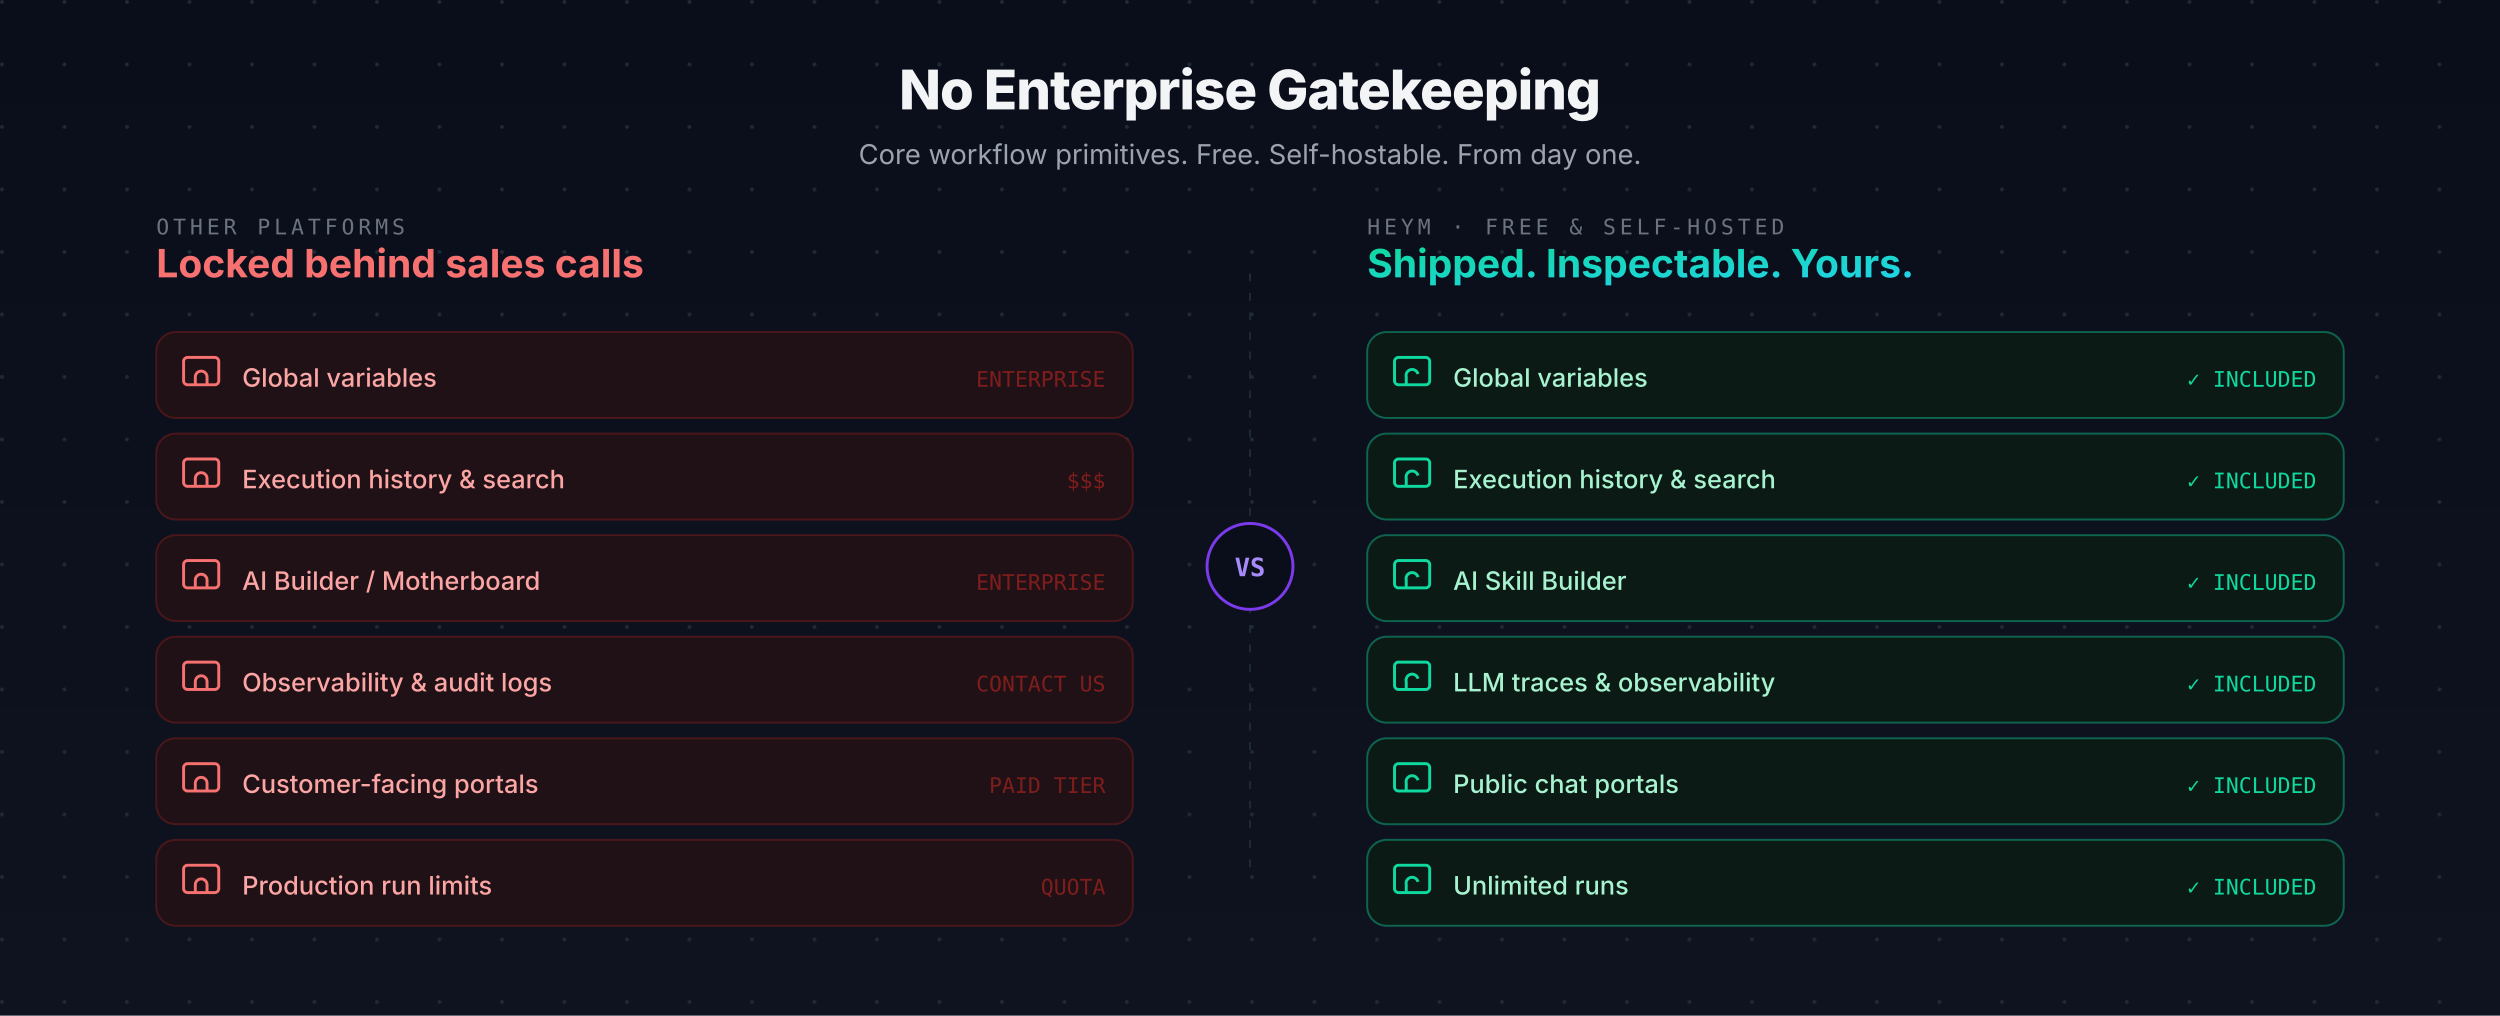
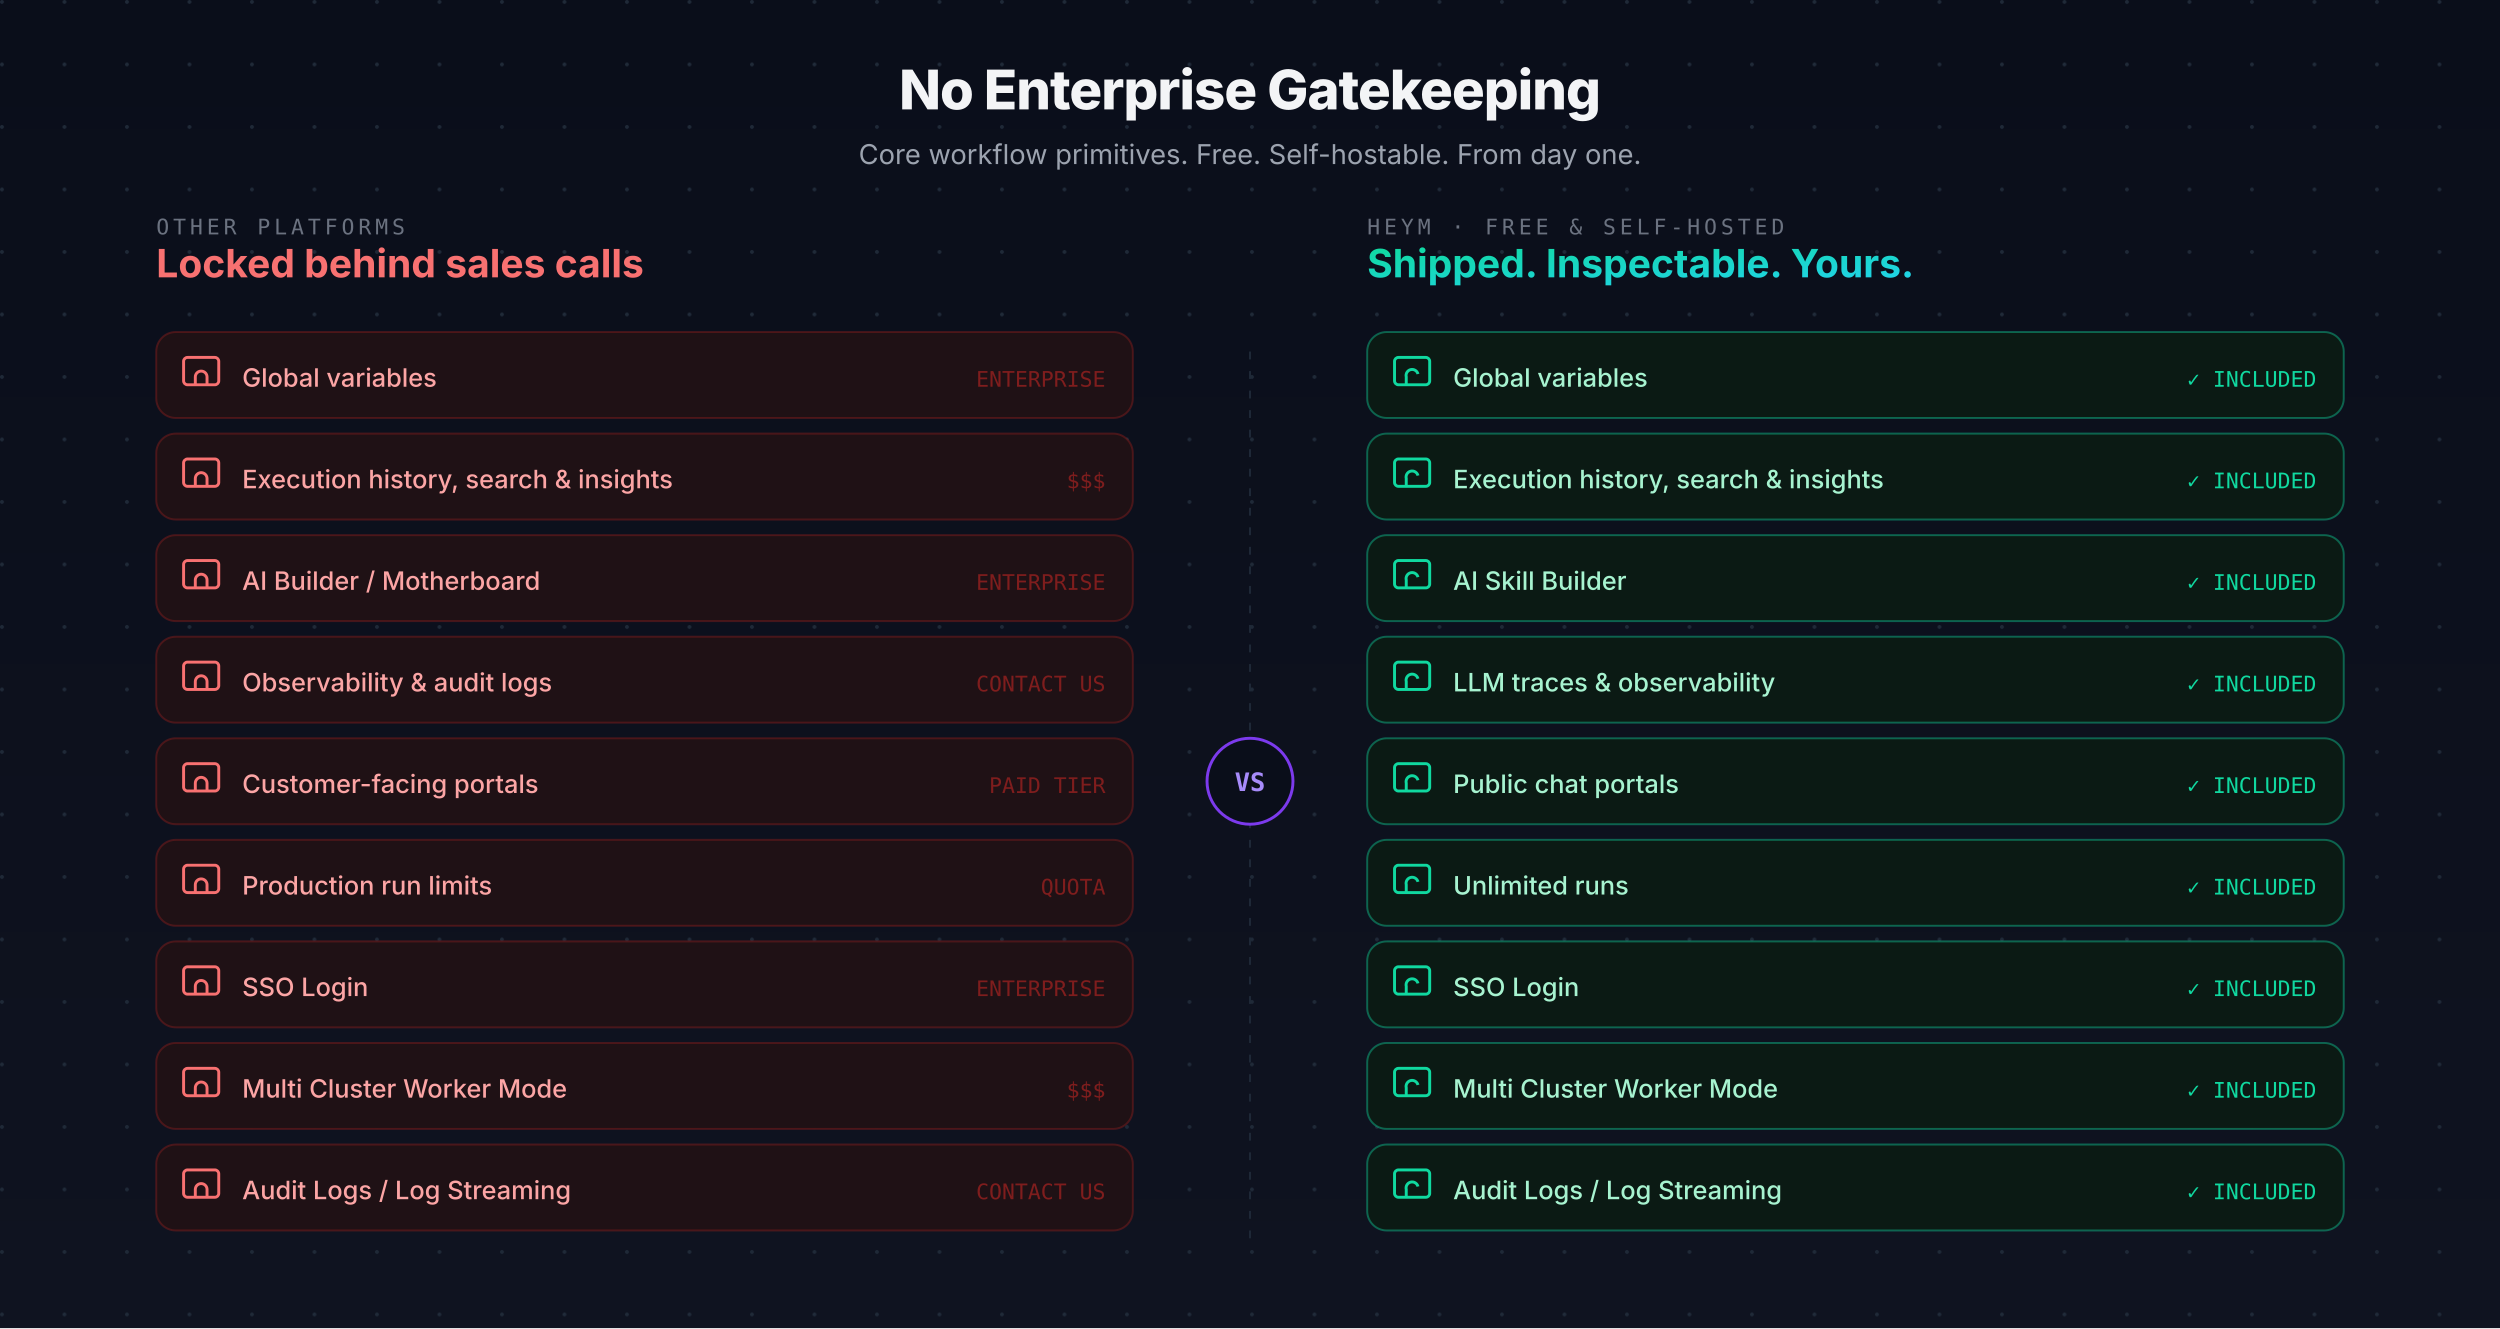
- <svg xmlns="http://www.w3.org/2000/svg" viewBox="0 0 1280 520" width="1280" height="520" fill="none" font-family="Inter, system-ui, sans-serif">
+ <svg xmlns="http://www.w3.org/2000/svg" viewBox="0 0 1280 680" width="1280" height="680" fill="none" font-family="Inter, system-ui, sans-serif">
  <defs>
    <style>
-       .ng-pulse { opacity: 0; animation: ngPulse 4.8s ease-in-out infinite; }
+       .ng-pulse { opacity: 0; animation: ngPulse 6.2s ease-in-out infinite; }
      .ng-d0 { animation-delay: 0s; }
-       .ng-d1 { animation-delay: 0.45s; }
-       .ng-d2 { animation-delay: 0.9s; }
-       .ng-d3 { animation-delay: 1.35s; }
-       .ng-d4 { animation-delay: 1.8s; }
-       .ng-d5 { animation-delay: 2.25s; }
+       .ng-d1 { animation-delay: 0.4s; }
+       .ng-d2 { animation-delay: 0.8s; }
+       .ng-d3 { animation-delay: 1.2s; }
+       .ng-d4 { animation-delay: 1.6s; }
+       .ng-d5 { animation-delay: 2s; }
+       .ng-d6 { animation-delay: 2.4s; }
+       .ng-d7 { animation-delay: 2.8s; }
+       .ng-d8 { animation-delay: 3.2s; }
      @keyframes ngPulse {
-         0%, 20%, 100% { opacity: 0; transform: scale(1); }
-         30% { opacity: 0.9; transform: scale(1.01); }
-         48% { opacity: 0; transform: scale(1.03); }
+         0%, 18%, 100% { opacity: 0; transform: scale(1); }
+         28% { opacity: 0.9; transform: scale(1.01); }
+         44% { opacity: 0; transform: scale(1.03); }
      }
    </style>
    <linearGradient id="ng-bg" x1="0" y1="0" x2="0" y2="1">
      <stop offset="0%" stop-color="#0A0E1A" />
      <stop offset="100%" stop-color="#0F1320" />
    </linearGradient>
    <pattern id="ng-grid" width="32" height="32" patternUnits="userSpaceOnUse">
      <circle cx="1" cy="1" r="1" fill="#1F2937" />
    </pattern>
    <linearGradient id="ng-heym-grad" x1="0" y1="0" x2="1" y2="1">
      <stop offset="0%" stop-color="#10D9A0" />
      <stop offset="100%" stop-color="#22D3EE" />
    </linearGradient>
    <filter id="ng-glow">
      <feGaussianBlur stdDeviation="3" />
      <feMerge>
        <feMergeNode />
        <feMergeNode in="SourceGraphic" />
      </feMerge>
    </filter>
  </defs>
-   <rect width="1280" height="520" fill="url(#ng-bg)" />
-   <rect width="1280" height="520" fill="url(#ng-grid)" />
+   <rect width="1280" height="680" fill="url(#ng-bg)" />
+   <rect width="1280" height="680" fill="url(#ng-grid)" />
  <text x="640" y="56" text-anchor="middle" font-size="28" font-weight="800" fill="#F3F4F6" letter-spacing="-0.5">No Enterprise Gatekeeping</text>
  <text x="640" y="84" text-anchor="middle" font-size="14" fill="#9CA3AF">Core workflow primitives. Free. Self-hostable. From day one.</text>
  <g transform="translate(80, 120)">
    <text x="0" y="0" font-size="11" font-family="'JetBrains Mono', monospace" fill="#6B7280" letter-spacing="2">OTHER PLATFORMS</text>
    <text x="0" y="22" font-size="20" font-weight="700" fill="#F87171">Locked behind sales calls</text>
    <g transform="translate(0, 50)" font-size="13">
      <g transform="translate(0,0)">
        <rect width="500" height="44" rx="10" fill="#1F1115" stroke="#7F1D1D" stroke-opacity="0.5" />
        <g transform="translate(14, 13)">
          <rect width="18" height="14" rx="2" fill="none" stroke="#F87171" stroke-width="1.5" />
          <path d="M 6 14 V 10 a 3 3 0 0 1 6 0 V 14" stroke="#F87171" stroke-width="1.5" fill="none" />
        </g>
        <text x="44" y="28" fill="#FCA5A5" font-weight="500">Global variables</text>
        <text x="486" y="28" text-anchor="end" fill="#7F1D1D" font-size="11" font-family="'JetBrains Mono', monospace">ENTERPRISE</text>
      </g>
      <g transform="translate(0,52)">
        <rect width="500" height="44" rx="10" fill="#1F1115" stroke="#7F1D1D" stroke-opacity="0.5" />
        <g transform="translate(14, 13)">
          <rect width="18" height="14" rx="2" fill="none" stroke="#F87171" stroke-width="1.5" />
          <path d="M 6 14 V 10 a 3 3 0 0 1 6 0 V 14" stroke="#F87171" stroke-width="1.5" fill="none" />
        </g>
-         <text x="44" y="28" fill="#FCA5A5" font-weight="500">Execution history &amp; search</text>
+         <text x="44" y="28" fill="#FCA5A5" font-weight="500">Execution history, search &amp; insights</text>
        <text x="486" y="28" text-anchor="end" fill="#7F1D1D" font-size="11" font-family="'JetBrains Mono', monospace">$$$</text>
      </g>
      <g transform="translate(0,104)">
        <rect width="500" height="44" rx="10" fill="#1F1115" stroke="#7F1D1D" stroke-opacity="0.5" />
        <g transform="translate(14, 13)">
          <rect width="18" height="14" rx="2" fill="none" stroke="#F87171" stroke-width="1.5" />
          <path d="M 6 14 V 10 a 3 3 0 0 1 6 0 V 14" stroke="#F87171" stroke-width="1.5" fill="none" />
        </g>
        <text x="44" y="28" fill="#FCA5A5" font-weight="500">AI Builder / Motherboard</text>
        <text x="486" y="28" text-anchor="end" fill="#7F1D1D" font-size="11" font-family="'JetBrains Mono', monospace">ENTERPRISE</text>
      </g>
      <g transform="translate(0,156)">
        <rect width="500" height="44" rx="10" fill="#1F1115" stroke="#7F1D1D" stroke-opacity="0.5" />
        <g transform="translate(14, 13)">
          <rect width="18" height="14" rx="2" fill="none" stroke="#F87171" stroke-width="1.5" />
          <path d="M 6 14 V 10 a 3 3 0 0 1 6 0 V 14" stroke="#F87171" stroke-width="1.5" fill="none" />
        </g>
        <text x="44" y="28" fill="#FCA5A5" font-weight="500">Observability &amp; audit logs</text>
        <text x="486" y="28" text-anchor="end" fill="#7F1D1D" font-size="11" font-family="'JetBrains Mono', monospace">CONTACT US</text>
      </g>
      <g transform="translate(0,208)">
        <rect width="500" height="44" rx="10" fill="#1F1115" stroke="#7F1D1D" stroke-opacity="0.5" />
        <g transform="translate(14, 13)">
          <rect width="18" height="14" rx="2" fill="none" stroke="#F87171" stroke-width="1.5" />
          <path d="M 6 14 V 10 a 3 3 0 0 1 6 0 V 14" stroke="#F87171" stroke-width="1.5" fill="none" />
        </g>
        <text x="44" y="28" fill="#FCA5A5" font-weight="500">Customer-facing portals</text>
        <text x="486" y="28" text-anchor="end" fill="#7F1D1D" font-size="11" font-family="'JetBrains Mono', monospace">PAID TIER</text>
      </g>
      <g transform="translate(0,260)">
        <rect width="500" height="44" rx="10" fill="#1F1115" stroke="#7F1D1D" stroke-opacity="0.5" />
        <g transform="translate(14, 13)">
          <rect width="18" height="14" rx="2" fill="none" stroke="#F87171" stroke-width="1.5" />
          <path d="M 6 14 V 10 a 3 3 0 0 1 6 0 V 14" stroke="#F87171" stroke-width="1.5" fill="none" />
        </g>
        <text x="44" y="28" fill="#FCA5A5" font-weight="500">Production run limits</text>
        <text x="486" y="28" text-anchor="end" fill="#7F1D1D" font-size="11" font-family="'JetBrains Mono', monospace">QUOTA</text>
      </g>
+       <g transform="translate(0,312)">
+         <rect width="500" height="44" rx="10" fill="#1F1115" stroke="#7F1D1D" stroke-opacity="0.5" />
+         <g transform="translate(14, 13)">
+           <rect width="18" height="14" rx="2" fill="none" stroke="#F87171" stroke-width="1.5" />
+           <path d="M 6 14 V 10 a 3 3 0 0 1 6 0 V 14" stroke="#F87171" stroke-width="1.5" fill="none" />
+         </g>
+         <text x="44" y="28" fill="#FCA5A5" font-weight="500">SSO Login</text>
+         <text x="486" y="28" text-anchor="end" fill="#7F1D1D" font-size="11" font-family="'JetBrains Mono', monospace">ENTERPRISE</text>
+       </g>
+       <g transform="translate(0,364)">
+         <rect width="500" height="44" rx="10" fill="#1F1115" stroke="#7F1D1D" stroke-opacity="0.5" />
+         <g transform="translate(14, 13)">
+           <rect width="18" height="14" rx="2" fill="none" stroke="#F87171" stroke-width="1.5" />
+           <path d="M 6 14 V 10 a 3 3 0 0 1 6 0 V 14" stroke="#F87171" stroke-width="1.5" fill="none" />
+         </g>
+         <text x="44" y="28" fill="#FCA5A5" font-weight="500">Multi Cluster Worker Mode</text>
+         <text x="486" y="28" text-anchor="end" fill="#7F1D1D" font-size="11" font-family="'JetBrains Mono', monospace">$$$</text>
+       </g>
+       <g transform="translate(0,416)">
+         <rect width="500" height="44" rx="10" fill="#1F1115" stroke="#7F1D1D" stroke-opacity="0.5" />
+         <g transform="translate(14, 13)">
+           <rect width="18" height="14" rx="2" fill="none" stroke="#F87171" stroke-width="1.5" />
+           <path d="M 6 14 V 10 a 3 3 0 0 1 6 0 V 14" stroke="#F87171" stroke-width="1.5" fill="none" />
+         </g>
+         <text x="44" y="28" fill="#FCA5A5" font-weight="500">Audit Logs / Log Streaming</text>
+         <text x="486" y="28" text-anchor="end" fill="#7F1D1D" font-size="11" font-family="'JetBrains Mono', monospace">CONTACT US</text>
+       </g>
    </g>
  </g>
-   <g transform="translate(640, 290)">
-     <line x1="0" y1="-150" x2="0" y2="160" stroke="#1F2937" stroke-dasharray="4 6" />
+   <g transform="translate(640, 400)">
+     <line x1="0" y1="-220" x2="0" y2="240" stroke="#1F2937" stroke-dasharray="4 6" />
    <circle cx="0" cy="0" r="22" fill="#0A0E1A" stroke="#7C3AED" stroke-width="1.5" />
    <text x="0" y="5" text-anchor="middle" font-size="13" font-weight="800" fill="#A78BFA" font-family="'JetBrains Mono', monospace">VS</text>
  </g>
  <g transform="translate(700, 120)">
    <text x="0" y="0" font-size="11" font-family="'JetBrains Mono', monospace" fill="#6B7280" letter-spacing="2">HEYM · FREE &amp; SELF-HOSTED</text>
    <text x="0" y="22" font-size="20" font-weight="700" fill="url(#ng-heym-grad)">Shipped. Inspectable. Yours.</text>
    <g transform="translate(0, 50)" font-size="13">
      <g transform="translate(0,0)">
        <rect width="500" height="44" rx="10" fill="#0B1A14" stroke="#10D9A0" stroke-opacity="0.4" />
        <g transform="translate(14, 13)">
          <rect width="18" height="14" rx="2" fill="none" stroke="#10D9A0" stroke-width="1.5" />
          <path d="M 6 14 V 10 a 3 3 0 0 1 6 -1.5" stroke="#10D9A0" stroke-width="1.5" fill="none" />
        </g>
        <text x="44" y="28" fill="#A7F3D0" font-weight="500">Global variables</text>
        <g transform="translate(486, 28)" text-anchor="end">
          <text fill="#10D9A0" font-size="11" font-family="'JetBrains Mono', monospace">✓ INCLUDED</text>
        </g>
        <rect x="-3" y="-3" width="506" height="50" rx="13" fill="none" stroke="#10D9A0" class="ng-pulse ng-d0" />
      </g>
      <g transform="translate(0,52)">
        <rect width="500" height="44" rx="10" fill="#0B1A14" stroke="#10D9A0" stroke-opacity="0.4" />
        <g transform="translate(14, 13)">
          <rect width="18" height="14" rx="2" fill="none" stroke="#10D9A0" stroke-width="1.5" />
          <path d="M 6 14 V 10 a 3 3 0 0 1 6 -1.5" stroke="#10D9A0" stroke-width="1.5" fill="none" />
        </g>
-         <text x="44" y="28" fill="#A7F3D0" font-weight="500">Execution history &amp; search</text>
+         <text x="44" y="28" fill="#A7F3D0" font-weight="500">Execution history, search &amp; insights</text>
        <text x="486" y="28" text-anchor="end" fill="#10D9A0" font-size="11" font-family="'JetBrains Mono', monospace">✓ INCLUDED</text>
        <rect x="-3" y="-3" width="506" height="50" rx="13" fill="none" stroke="#10D9A0" class="ng-pulse ng-d1" />
      </g>
      <g transform="translate(0,104)">
        <rect width="500" height="44" rx="10" fill="#0B1A14" stroke="#10D9A0" stroke-opacity="0.4" />
        <g transform="translate(14, 13)">
          <rect width="18" height="14" rx="2" fill="none" stroke="#10D9A0" stroke-width="1.5" />
          <path d="M 6 14 V 10 a 3 3 0 0 1 6 -1.5" stroke="#10D9A0" stroke-width="1.5" fill="none" />
        </g>
        <text x="44" y="28" fill="#A7F3D0" font-weight="500">AI Skill Builder</text>
        <text x="486" y="28" text-anchor="end" fill="#10D9A0" font-size="11" font-family="'JetBrains Mono', monospace">✓ INCLUDED</text>
        <rect x="-3" y="-3" width="506" height="50" rx="13" fill="none" stroke="#10D9A0" class="ng-pulse ng-d2" />
      </g>
      <g transform="translate(0,156)">
        <rect width="500" height="44" rx="10" fill="#0B1A14" stroke="#10D9A0" stroke-opacity="0.4" />
        <g transform="translate(14, 13)">
          <rect width="18" height="14" rx="2" fill="none" stroke="#10D9A0" stroke-width="1.5" />
          <path d="M 6 14 V 10 a 3 3 0 0 1 6 -1.5" stroke="#10D9A0" stroke-width="1.5" fill="none" />
        </g>
        <text x="44" y="28" fill="#A7F3D0" font-weight="500">LLM traces &amp; observability</text>
        <text x="486" y="28" text-anchor="end" fill="#10D9A0" font-size="11" font-family="'JetBrains Mono', monospace">✓ INCLUDED</text>
        <rect x="-3" y="-3" width="506" height="50" rx="13" fill="none" stroke="#10D9A0" class="ng-pulse ng-d3" />
      </g>
      <g transform="translate(0,208)">
        <rect width="500" height="44" rx="10" fill="#0B1A14" stroke="#10D9A0" stroke-opacity="0.4" />
        <g transform="translate(14, 13)">
          <rect width="18" height="14" rx="2" fill="none" stroke="#10D9A0" stroke-width="1.5" />
          <path d="M 6 14 V 10 a 3 3 0 0 1 6 -1.5" stroke="#10D9A0" stroke-width="1.5" fill="none" />
        </g>
        <text x="44" y="28" fill="#A7F3D0" font-weight="500">Public chat portals</text>
        <text x="486" y="28" text-anchor="end" fill="#10D9A0" font-size="11" font-family="'JetBrains Mono', monospace">✓ INCLUDED</text>
        <rect x="-3" y="-3" width="506" height="50" rx="13" fill="none" stroke="#10D9A0" class="ng-pulse ng-d4" />
      </g>
      <g transform="translate(0,260)">
        <rect width="500" height="44" rx="10" fill="#0B1A14" stroke="#10D9A0" stroke-opacity="0.4" />
        <g transform="translate(14, 13)">
          <rect width="18" height="14" rx="2" fill="none" stroke="#10D9A0" stroke-width="1.5" />
          <path d="M 6 14 V 10 a 3 3 0 0 1 6 -1.5" stroke="#10D9A0" stroke-width="1.5" fill="none" />
        </g>
        <text x="44" y="28" fill="#A7F3D0" font-weight="500">Unlimited runs</text>
        <text x="486" y="28" text-anchor="end" fill="#10D9A0" font-size="11" font-family="'JetBrains Mono', monospace">✓ INCLUDED</text>
        <rect x="-3" y="-3" width="506" height="50" rx="13" fill="none" stroke="#10D9A0" class="ng-pulse ng-d5" />
+       </g>
+       <g transform="translate(0,312)">
+         <rect width="500" height="44" rx="10" fill="#0B1A14" stroke="#10D9A0" stroke-opacity="0.4" />
+         <g transform="translate(14, 13)">
+           <rect width="18" height="14" rx="2" fill="none" stroke="#10D9A0" stroke-width="1.5" />
+           <path d="M 6 14 V 10 a 3 3 0 0 1 6 -1.5" stroke="#10D9A0" stroke-width="1.5" fill="none" />
+         </g>
+         <text x="44" y="28" fill="#A7F3D0" font-weight="500">SSO Login</text>
+         <text x="486" y="28" text-anchor="end" fill="#10D9A0" font-size="11" font-family="'JetBrains Mono', monospace">✓ INCLUDED</text>
+         <rect x="-3" y="-3" width="506" height="50" rx="13" fill="none" stroke="#10D9A0" class="ng-pulse ng-d6" />
+       </g>
+       <g transform="translate(0,364)">
+         <rect width="500" height="44" rx="10" fill="#0B1A14" stroke="#10D9A0" stroke-opacity="0.4" />
+         <g transform="translate(14, 13)">
+           <rect width="18" height="14" rx="2" fill="none" stroke="#10D9A0" stroke-width="1.5" />
+           <path d="M 6 14 V 10 a 3 3 0 0 1 6 -1.5" stroke="#10D9A0" stroke-width="1.5" fill="none" />
+         </g>
+         <text x="44" y="28" fill="#A7F3D0" font-weight="500">Multi Cluster Worker Mode</text>
+         <text x="486" y="28" text-anchor="end" fill="#10D9A0" font-size="11" font-family="'JetBrains Mono', monospace">✓ INCLUDED</text>
+         <rect x="-3" y="-3" width="506" height="50" rx="13" fill="none" stroke="#10D9A0" class="ng-pulse ng-d7" />
+       </g>
+       <g transform="translate(0,416)">
+         <rect width="500" height="44" rx="10" fill="#0B1A14" stroke="#10D9A0" stroke-opacity="0.4" />
+         <g transform="translate(14, 13)">
+           <rect width="18" height="14" rx="2" fill="none" stroke="#10D9A0" stroke-width="1.5" />
+           <path d="M 6 14 V 10 a 3 3 0 0 1 6 -1.5" stroke="#10D9A0" stroke-width="1.5" fill="none" />
+         </g>
+         <text x="44" y="28" fill="#A7F3D0" font-weight="500">Audit Logs / Log Streaming</text>
+         <text x="486" y="28" text-anchor="end" fill="#10D9A0" font-size="11" font-family="'JetBrains Mono', monospace">✓ INCLUDED</text>
+         <rect x="-3" y="-3" width="506" height="50" rx="13" fill="none" stroke="#10D9A0" class="ng-pulse ng-d8" />
      </g>
    </g>
  </g>
</svg>
